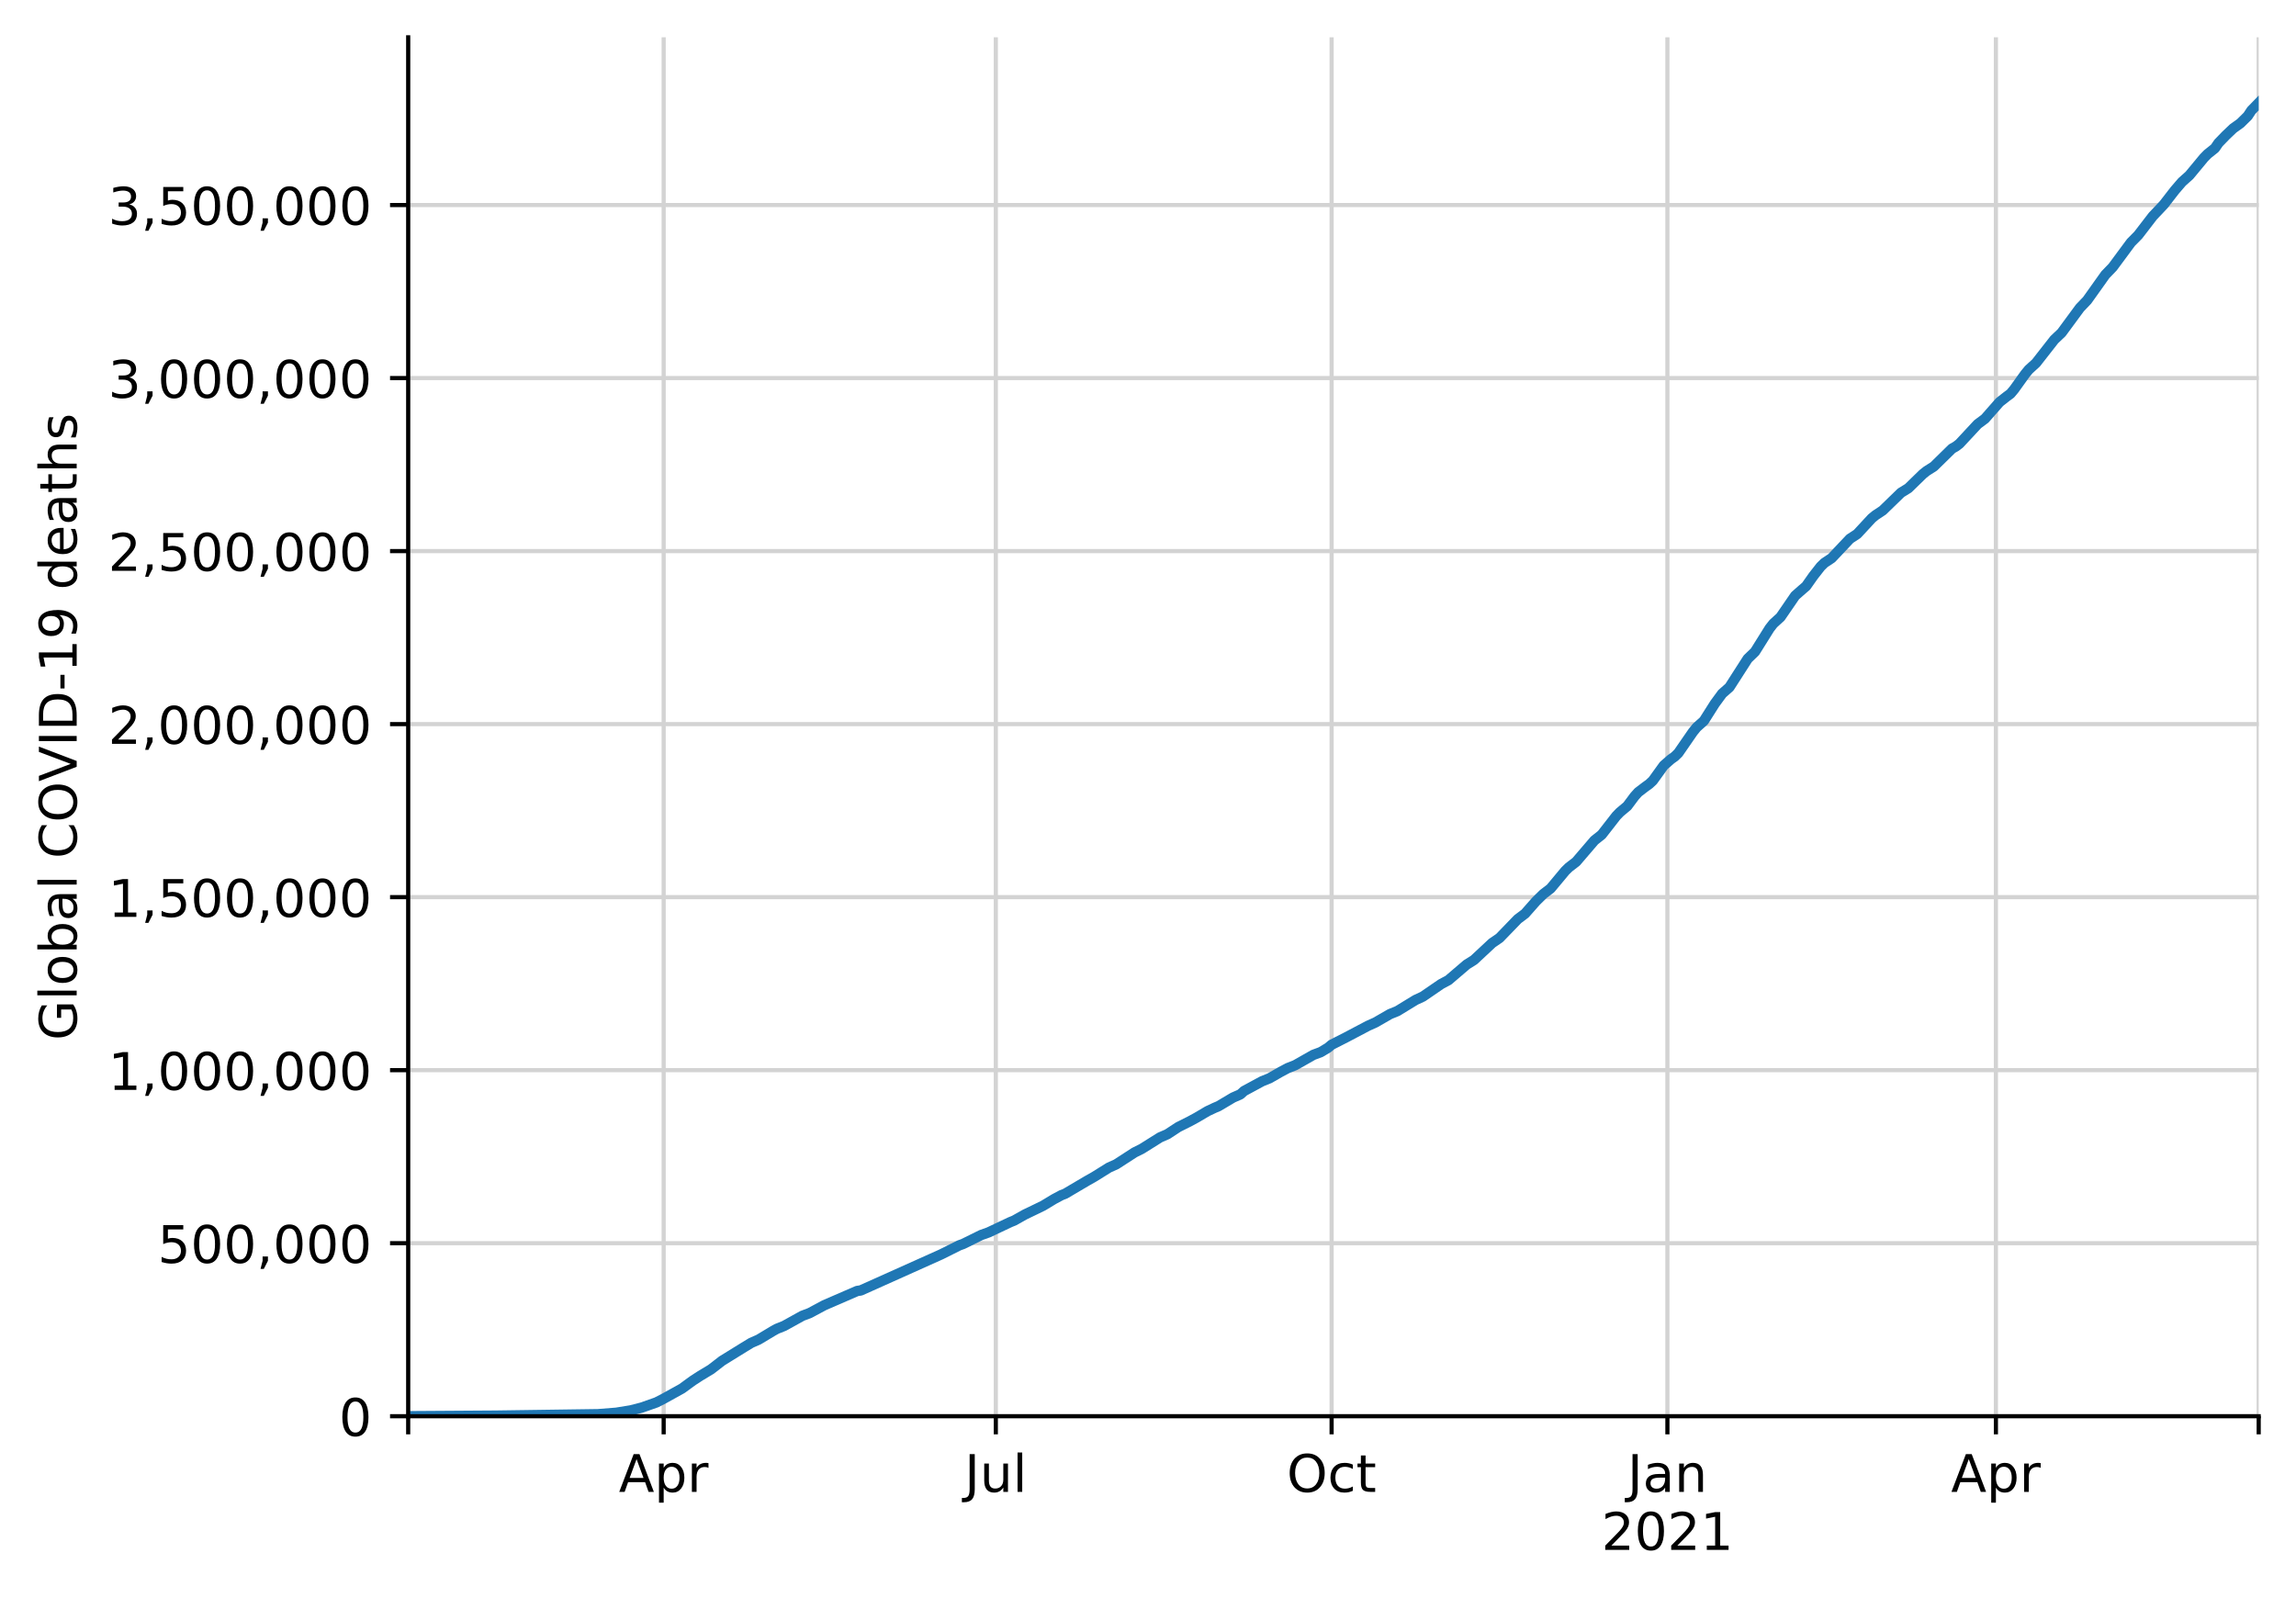
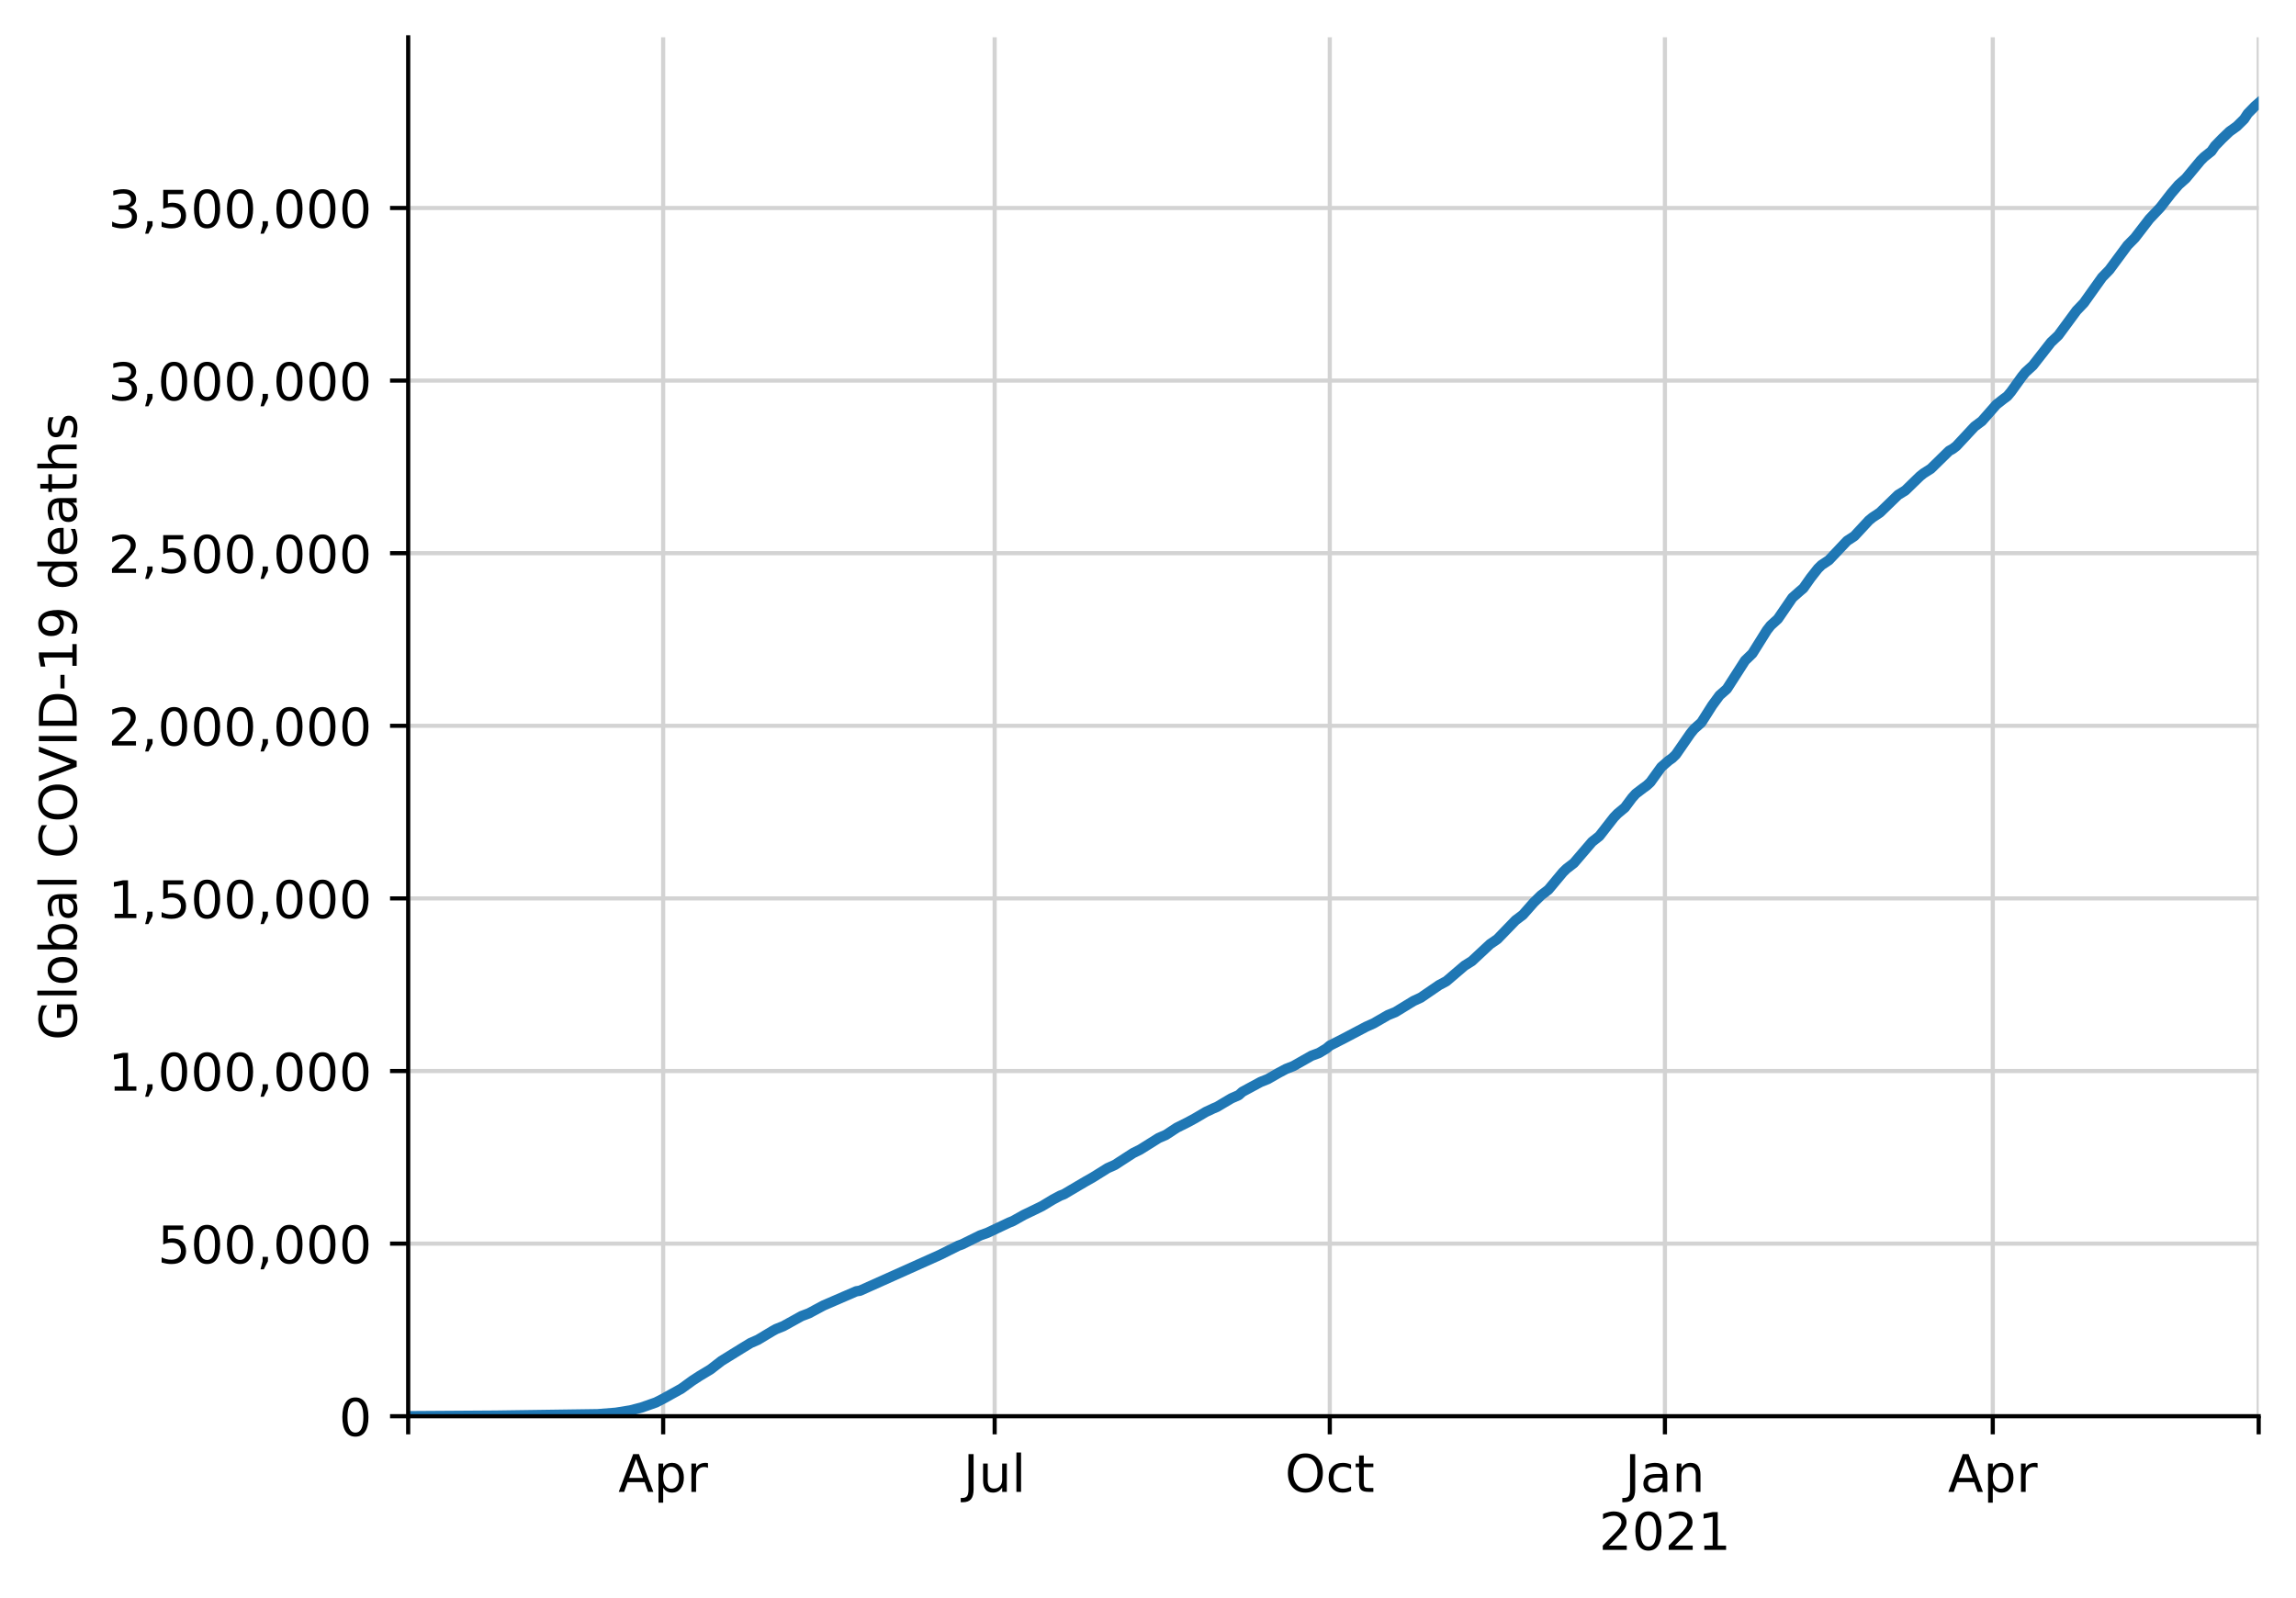
<svg xmlns="http://www.w3.org/2000/svg" xmlns:xlink="http://www.w3.org/1999/xlink" height="308.388pt" version="1.1" viewBox="0 0 443.092 308.388" width="443.092pt">
  <defs>
    <style type="text/css">
*{stroke-linecap:butt;stroke-linejoin:round;}
  </style>
  </defs>
  <g id="figure_1">
    <g id="patch_1">
      <path d="M 0 308.388  L 443.092 308.388  L 443.092 0  L 0 0  z " style="fill:#ffffff;" />
    </g>
    <g id="axes_1">
      <g id="patch_2">
        <path d="M 78.772 273.312  L 435.892 273.312  L 435.892 7.2  L 78.772 7.2  z " style="fill:#ffffff;" />
      </g>
      <g id="matplotlib.axis_1">
        <g id="xtick_1">
          <g id="line2d_1">
-             <path clip-path="url(#p4187e38af5)" d="M 78.772 273.312  L 78.772 7.2  " style="fill:none;stroke:#d3d3d3;stroke-linecap:square;stroke-width:0.8;" />
+             <path clip-path="url(#p43bbc727bf)" d="M 78.772 273.312  L 78.772 7.2  " style="fill:none;stroke:#d3d3d3;stroke-linecap:square;stroke-width:0.8;" />
          </g>
          <g id="line2d_2">
            <defs>
-               <path d="M 0 0  L 0 3.5  " id="ma52da2b55f" style="stroke:#000000;stroke-width:0.8;" />
-             </defs>
-             <g>
-               <use style="stroke:#000000;stroke-width:0.8;" x="78.772" xlink:href="#ma52da2b55f" y="273.312" />
+               <path d="M 0 0  L 0 3.5  " id="m1e02d509c9" style="stroke:#000000;stroke-width:0.8;" />
+             </defs>
+             <g>
+               <use style="stroke:#000000;stroke-width:0.8;" x="78.772" xlink:href="#m1e02d509c9" y="273.312" />
            </g>
          </g>
        </g>
        <g id="xtick_2">
          <g id="line2d_3">
-             <path clip-path="url(#p4187e38af5)" d="M 128.078 273.312  L 128.078 7.2  " style="fill:none;stroke:#d3d3d3;stroke-linecap:square;stroke-width:0.8;" />
+             <path clip-path="url(#p43bbc727bf)" d="M 127.981 273.312  L 127.981 7.2  " style="fill:none;stroke:#d3d3d3;stroke-linecap:square;stroke-width:0.8;" />
          </g>
          <g id="line2d_4">
            <g>
-               <use style="stroke:#000000;stroke-width:0.8;" x="128.078" xlink:href="#ma52da2b55f" y="273.312" />
+               <use style="stroke:#000000;stroke-width:0.8;" x="127.981" xlink:href="#m1e02d509c9" y="273.312" />
            </g>
          </g>
          <g id="text_1">
            <defs>
              <path d="M 34.188 63.188  L 20.797 26.906  L 47.609 26.906  z M 28.609 72.906  L 39.797 72.906  L 67.578 0  L 57.328 0  L 50.688 18.703  L 17.828 18.703  L 11.188 0  L 0.781 0  z " id="DejaVuSans-65" />
              <path d="M 18.109 8.203  L 18.109 -20.797  L 9.078 -20.797  L 9.078 54.688  L 18.109 54.688  L 18.109 46.391  Q 20.953 51.266 25.266 53.625  Q 29.594 56 35.594 56  Q 45.562 56 51.781 48.094  Q 58.016 40.188 58.016 27.297  Q 58.016 14.406 51.781 6.484  Q 45.562 -1.422 35.594 -1.422  Q 29.594 -1.422 25.266 0.953  Q 20.953 3.328 18.109 8.203  z M 48.688 27.297  Q 48.688 37.203 44.609 42.844  Q 40.531 48.484 33.406 48.484  Q 26.266 48.484 22.188 42.844  Q 18.109 37.203 18.109 27.297  Q 18.109 17.391 22.188 11.75  Q 26.266 6.109 33.406 6.109  Q 40.531 6.109 44.609 11.75  Q 48.688 17.391 48.688 27.297  z " id="DejaVuSans-112" />
              <path d="M 41.109 46.297  Q 39.594 47.172 37.812 47.578  Q 36.031 48 33.891 48  Q 26.266 48 22.188 43.047  Q 18.109 38.094 18.109 28.812  L 18.109 0  L 9.078 0  L 9.078 54.688  L 18.109 54.688  L 18.109 46.188  Q 20.953 51.172 25.484 53.578  Q 30.031 56 36.531 56  Q 37.453 56 38.578 55.875  Q 39.703 55.766 41.062 55.516  z " id="DejaVuSans-114" />
            </defs>
-             <g transform="translate(119.4284 287.9104)scale(0.1 -0.1)">
+             <g transform="translate(119.3313 287.9104)scale(0.1 -0.1)">
              <use xlink:href="#DejaVuSans-65" />
              <use x="68.408" xlink:href="#DejaVuSans-112" />
              <use x="131.885" xlink:href="#DejaVuSans-114" />
            </g>
          </g>
        </g>
        <g id="xtick_3">
          <g id="line2d_5">
-             <path clip-path="url(#p4187e38af5)" d="M 192.177 273.312  L 192.177 7.2  " style="fill:none;stroke:#d3d3d3;stroke-linecap:square;stroke-width:0.8;" />
+             <path clip-path="url(#p43bbc727bf)" d="M 191.954 273.312  L 191.954 7.2  " style="fill:none;stroke:#d3d3d3;stroke-linecap:square;stroke-width:0.8;" />
          </g>
          <g id="line2d_6">
            <g>
-               <use style="stroke:#000000;stroke-width:0.8;" x="192.177" xlink:href="#ma52da2b55f" y="273.312" />
+               <use style="stroke:#000000;stroke-width:0.8;" x="191.954" xlink:href="#m1e02d509c9" y="273.312" />
            </g>
          </g>
          <g id="text_2">
            <defs>
              <path d="M 9.812 72.906  L 19.672 72.906  L 19.672 5.078  Q 19.672 -8.109 14.672 -14.062  Q 9.672 -20.016 -1.422 -20.016  L -5.172 -20.016  L -5.172 -11.719  L -2.094 -11.719  Q 4.438 -11.719 7.125 -8.047  Q 9.812 -4.391 9.812 5.078  z " id="DejaVuSans-74" />
              <path d="M 8.5 21.578  L 8.5 54.688  L 17.484 54.688  L 17.484 21.922  Q 17.484 14.156 20.5 10.266  Q 23.531 6.391 29.594 6.391  Q 36.859 6.391 41.078 11.031  Q 45.312 15.672 45.312 23.688  L 45.312 54.688  L 54.297 54.688  L 54.297 0  L 45.312 0  L 45.312 8.406  Q 42.047 3.422 37.719 1  Q 33.406 -1.422 27.688 -1.422  Q 18.266 -1.422 13.375 4.438  Q 8.5 10.297 8.5 21.578  z M 31.109 56  z " id="DejaVuSans-117" />
              <path d="M 9.422 75.984  L 18.406 75.984  L 18.406 0  L 9.422 0  z " id="DejaVuSans-108" />
            </defs>
-             <g transform="translate(186.144 287.9104)scale(0.1 -0.1)">
+             <g transform="translate(185.9208 287.9104)scale(0.1 -0.1)">
              <use xlink:href="#DejaVuSans-74" />
              <use x="29.492" xlink:href="#DejaVuSans-117" />
              <use x="92.871" xlink:href="#DejaVuSans-108" />
            </g>
          </g>
        </g>
        <g id="xtick_4">
          <g id="line2d_7">
-             <path clip-path="url(#p4187e38af5)" d="M 256.98 273.312  L 256.98 7.2  " style="fill:none;stroke:#d3d3d3;stroke-linecap:square;stroke-width:0.8;" />
+             <path clip-path="url(#p43bbc727bf)" d="M 256.629 273.312  L 256.629 7.2  " style="fill:none;stroke:#d3d3d3;stroke-linecap:square;stroke-width:0.8;" />
          </g>
          <g id="line2d_8">
            <g>
-               <use style="stroke:#000000;stroke-width:0.8;" x="256.98" xlink:href="#ma52da2b55f" y="273.312" />
+               <use style="stroke:#000000;stroke-width:0.8;" x="256.629" xlink:href="#m1e02d509c9" y="273.312" />
            </g>
          </g>
          <g id="text_3">
            <defs>
              <path d="M 39.406 66.219  Q 28.656 66.219 22.328 58.203  Q 16.016 50.203 16.016 36.375  Q 16.016 22.609 22.328 14.594  Q 28.656 6.594 39.406 6.594  Q 50.141 6.594 56.422 14.594  Q 62.703 22.609 62.703 36.375  Q 62.703 50.203 56.422 58.203  Q 50.141 66.219 39.406 66.219  z M 39.406 74.219  Q 54.734 74.219 63.906 63.938  Q 73.094 53.656 73.094 36.375  Q 73.094 19.141 63.906 8.859  Q 54.734 -1.422 39.406 -1.422  Q 24.031 -1.422 14.812 8.828  Q 5.609 19.094 5.609 36.375  Q 5.609 53.656 14.812 63.938  Q 24.031 74.219 39.406 74.219  z " id="DejaVuSans-79" />
              <path d="M 48.781 52.594  L 48.781 44.188  Q 44.969 46.297 41.141 47.344  Q 37.312 48.391 33.406 48.391  Q 24.656 48.391 19.812 42.844  Q 14.984 37.312 14.984 27.297  Q 14.984 17.281 19.812 11.734  Q 24.656 6.203 33.406 6.203  Q 37.312 6.203 41.141 7.25  Q 44.969 8.297 48.781 10.406  L 48.781 2.094  Q 45.016 0.344 40.984 -0.531  Q 36.969 -1.422 32.422 -1.422  Q 20.062 -1.422 12.781 6.344  Q 5.516 14.109 5.516 27.297  Q 5.516 40.672 12.859 48.328  Q 20.219 56 33.016 56  Q 37.156 56 41.109 55.141  Q 45.062 54.297 48.781 52.594  z " id="DejaVuSans-99" />
              <path d="M 18.312 70.219  L 18.312 54.688  L 36.812 54.688  L 36.812 47.703  L 18.312 47.703  L 18.312 18.016  Q 18.312 11.328 20.141 9.422  Q 21.969 7.516 27.594 7.516  L 36.812 7.516  L 36.812 0  L 27.594 0  Q 17.188 0 13.234 3.875  Q 9.281 7.766 9.281 18.016  L 9.281 47.703  L 2.688 47.703  L 2.688 54.688  L 9.281 54.688  L 9.281 70.219  z " id="DejaVuSans-116" />
            </defs>
-             <g transform="translate(248.3344 287.9104)scale(0.1 -0.1)">
+             <g transform="translate(247.9836 287.9104)scale(0.1 -0.1)">
              <use xlink:href="#DejaVuSans-79" />
              <use x="78.711" xlink:href="#DejaVuSans-99" />
              <use x="133.691" xlink:href="#DejaVuSans-116" />
            </g>
          </g>
        </g>
        <g id="xtick_5">
          <g id="line2d_9">
-             <path clip-path="url(#p4187e38af5)" d="M 321.783 273.312  L 321.783 7.2  " style="fill:none;stroke:#d3d3d3;stroke-linecap:square;stroke-width:0.8;" />
+             <path clip-path="url(#p43bbc727bf)" d="M 321.304 273.312  L 321.304 7.2  " style="fill:none;stroke:#d3d3d3;stroke-linecap:square;stroke-width:0.8;" />
          </g>
          <g id="line2d_10">
            <g>
-               <use style="stroke:#000000;stroke-width:0.8;" x="321.783" xlink:href="#ma52da2b55f" y="273.312" />
+               <use style="stroke:#000000;stroke-width:0.8;" x="321.304" xlink:href="#m1e02d509c9" y="273.312" />
            </g>
          </g>
          <g id="text_4">
            <defs>
              <path d="M 34.281 27.484  Q 23.391 27.484 19.188 25  Q 14.984 22.516 14.984 16.5  Q 14.984 11.719 18.141 8.906  Q 21.297 6.109 26.703 6.109  Q 34.188 6.109 38.703 11.406  Q 43.219 16.703 43.219 25.484  L 43.219 27.484  z M 52.203 31.203  L 52.203 0  L 43.219 0  L 43.219 8.297  Q 40.141 3.328 35.547 0.953  Q 30.953 -1.422 24.312 -1.422  Q 15.922 -1.422 10.953 3.297  Q 6 8.016 6 15.922  Q 6 25.141 12.172 29.828  Q 18.359 34.516 30.609 34.516  L 43.219 34.516  L 43.219 35.406  Q 43.219 41.609 39.141 45  Q 35.062 48.391 27.688 48.391  Q 23 48.391 18.547 47.266  Q 14.109 46.141 10.016 43.891  L 10.016 52.203  Q 14.938 54.109 19.578 55.047  Q 24.219 56 28.609 56  Q 40.484 56 46.344 49.844  Q 52.203 43.703 52.203 31.203  z " id="DejaVuSans-97" />
              <path d="M 54.891 33.016  L 54.891 0  L 45.906 0  L 45.906 32.719  Q 45.906 40.484 42.875 44.328  Q 39.844 48.188 33.797 48.188  Q 26.516 48.188 22.312 43.547  Q 18.109 38.922 18.109 30.906  L 18.109 0  L 9.078 0  L 9.078 54.688  L 18.109 54.688  L 18.109 46.188  Q 21.344 51.125 25.703 53.562  Q 30.078 56 35.797 56  Q 45.219 56 50.047 50.172  Q 54.891 44.344 54.891 33.016  z " id="DejaVuSans-110" />
            </defs>
-             <g transform="translate(314.0747 287.9104)scale(0.1 -0.1)">
+             <g transform="translate(313.5963 287.9104)scale(0.1 -0.1)">
              <use xlink:href="#DejaVuSans-74" />
              <use x="29.492" xlink:href="#DejaVuSans-97" />
              <use x="90.771" xlink:href="#DejaVuSans-110" />
            </g>
            <defs>
              <path d="M 19.188 8.297  L 53.609 8.297  L 53.609 0  L 7.328 0  L 7.328 8.297  Q 12.938 14.109 22.625 23.891  Q 32.328 33.688 34.812 36.531  Q 39.547 41.844 41.422 45.531  Q 43.312 49.219 43.312 52.781  Q 43.312 58.594 39.234 62.25  Q 35.156 65.922 28.609 65.922  Q 23.969 65.922 18.812 64.312  Q 13.672 62.703 7.812 59.422  L 7.812 69.391  Q 13.766 71.781 18.938 73  Q 24.125 74.219 28.422 74.219  Q 39.75 74.219 46.484 68.547  Q 53.219 62.891 53.219 53.422  Q 53.219 48.922 51.531 44.891  Q 49.859 40.875 45.406 35.406  Q 44.188 33.984 37.641 27.219  Q 31.109 20.453 19.188 8.297  z " id="DejaVuSans-50" />
              <path d="M 31.781 66.406  Q 24.172 66.406 20.328 58.906  Q 16.5 51.422 16.5 36.375  Q 16.5 21.391 20.328 13.891  Q 24.172 6.391 31.781 6.391  Q 39.453 6.391 43.281 13.891  Q 47.125 21.391 47.125 36.375  Q 47.125 51.422 43.281 58.906  Q 39.453 66.406 31.781 66.406  z M 31.781 74.219  Q 44.047 74.219 50.516 64.516  Q 56.984 54.828 56.984 36.375  Q 56.984 17.969 50.516 8.266  Q 44.047 -1.422 31.781 -1.422  Q 19.531 -1.422 13.062 8.266  Q 6.594 17.969 6.594 36.375  Q 6.594 54.828 13.062 64.516  Q 19.531 74.219 31.781 74.219  z " id="DejaVuSans-48" />
              <path d="M 12.406 8.297  L 28.516 8.297  L 28.516 63.922  L 10.984 60.406  L 10.984 69.391  L 28.422 72.906  L 38.281 72.906  L 38.281 8.297  L 54.391 8.297  L 54.391 0  L 12.406 0  z " id="DejaVuSans-49" />
            </defs>
-             <g transform="translate(309.0575 299.1082)scale(0.1 -0.1)">
+             <g transform="translate(308.5792 299.1082)scale(0.1 -0.1)">
              <use xlink:href="#DejaVuSans-50" />
              <use x="63.623" xlink:href="#DejaVuSans-48" />
              <use x="127.246" xlink:href="#DejaVuSans-50" />
              <use x="190.869" xlink:href="#DejaVuSans-49" />
            </g>
          </g>
        </g>
        <g id="xtick_6">
          <g id="line2d_11">
-             <path clip-path="url(#p4187e38af5)" d="M 385.177 273.312  L 385.177 7.2  " style="fill:none;stroke:#d3d3d3;stroke-linecap:square;stroke-width:0.8;" />
+             <path clip-path="url(#p43bbc727bf)" d="M 384.573 273.312  L 384.573 7.2  " style="fill:none;stroke:#d3d3d3;stroke-linecap:square;stroke-width:0.8;" />
          </g>
          <g id="line2d_12">
            <g>
-               <use style="stroke:#000000;stroke-width:0.8;" x="385.177" xlink:href="#ma52da2b55f" y="273.312" />
+               <use style="stroke:#000000;stroke-width:0.8;" x="384.573" xlink:href="#m1e02d509c9" y="273.312" />
            </g>
          </g>
          <g id="text_5">
-             <g transform="translate(376.5266 287.9104)scale(0.1 -0.1)">
+             <g transform="translate(375.9235 287.9104)scale(0.1 -0.1)">
              <use xlink:href="#DejaVuSans-65" />
              <use x="68.408" xlink:href="#DejaVuSans-112" />
              <use x="131.885" xlink:href="#DejaVuSans-114" />
            </g>
          </g>
        </g>
        <g id="xtick_7">
          <g id="line2d_13">
-             <path clip-path="url(#p4187e38af5)" d="M 435.892 273.312  L 435.892 7.2  " style="fill:none;stroke:#d3d3d3;stroke-linecap:square;stroke-width:0.8;" />
+             <path clip-path="url(#p43bbc727bf)" d="M 435.892 273.312  L 435.892 7.2  " style="fill:none;stroke:#d3d3d3;stroke-linecap:square;stroke-width:0.8;" />
          </g>
          <g id="line2d_14">
            <g>
-               <use style="stroke:#000000;stroke-width:0.8;" x="435.892" xlink:href="#ma52da2b55f" y="273.312" />
+               <use style="stroke:#000000;stroke-width:0.8;" x="435.892" xlink:href="#m1e02d509c9" y="273.312" />
            </g>
          </g>
        </g>
      </g>
      <g id="matplotlib.axis_2">
        <g id="ytick_1">
          <g id="line2d_15">
-             <path clip-path="url(#p4187e38af5)" d="M 78.772 273.312  L 435.892 273.312  " style="fill:none;stroke:#d3d3d3;stroke-linecap:square;stroke-width:0.8;" />
+             <path clip-path="url(#p43bbc727bf)" d="M 78.772 273.312  L 435.892 273.312  " style="fill:none;stroke:#d3d3d3;stroke-linecap:square;stroke-width:0.8;" />
          </g>
          <g id="line2d_16">
            <defs>
-               <path d="M 0 0  L -3.5 0  " id="m5e46ea45a5" style="stroke:#000000;stroke-width:0.8;" />
-             </defs>
-             <g>
-               <use style="stroke:#000000;stroke-width:0.8;" x="78.772" xlink:href="#m5e46ea45a5" y="273.312" />
+               <path d="M 0 0  L -3.5 0  " id="mbec6ce816e" style="stroke:#000000;stroke-width:0.8;" />
+             </defs>
+             <g>
+               <use style="stroke:#000000;stroke-width:0.8;" x="78.772" xlink:href="#mbec6ce816e" y="273.312" />
            </g>
          </g>
          <g id="text_6">
            <g transform="translate(65.40937 277.1112)scale(0.1 -0.1)">
              <use xlink:href="#DejaVuSans-48" />
            </g>
          </g>
        </g>
        <g id="ytick_2">
          <g id="line2d_17">
-             <path clip-path="url(#p4187e38af5)" d="M 78.772 239.921  L 435.892 239.921  " style="fill:none;stroke:#d3d3d3;stroke-linecap:square;stroke-width:0.8;" />
+             <path clip-path="url(#p43bbc727bf)" d="M 78.772 240.001  L 435.892 240.001  " style="fill:none;stroke:#d3d3d3;stroke-linecap:square;stroke-width:0.8;" />
          </g>
          <g id="line2d_18">
            <g>
-               <use style="stroke:#000000;stroke-width:0.8;" x="78.772" xlink:href="#m5e46ea45a5" y="239.921" />
+               <use style="stroke:#000000;stroke-width:0.8;" x="78.772" xlink:href="#mbec6ce816e" y="240.001" />
            </g>
          </g>
          <g id="text_7">
            <defs>
              <path d="M 10.797 72.906  L 49.516 72.906  L 49.516 64.594  L 19.828 64.594  L 19.828 46.734  Q 21.969 47.469 24.109 47.828  Q 26.266 48.188 28.422 48.188  Q 40.625 48.188 47.75 41.5  Q 54.891 34.812 54.891 23.391  Q 54.891 11.625 47.562 5.094  Q 40.234 -1.422 26.906 -1.422  Q 22.312 -1.422 17.547 -0.641  Q 12.797 0.141 7.719 1.703  L 7.719 11.625  Q 12.109 9.234 16.797 8.062  Q 21.484 6.891 26.703 6.891  Q 35.156 6.891 40.078 11.328  Q 45.016 15.766 45.016 23.391  Q 45.016 31 40.078 35.438  Q 35.156 39.891 26.703 39.891  Q 22.75 39.891 18.812 39.016  Q 14.891 38.141 10.797 36.281  z " id="DejaVuSans-53" />
              <path d="M 11.719 12.406  L 22.016 12.406  L 22.016 4  L 14.016 -11.625  L 7.719 -11.625  L 11.719 4  z " id="DejaVuSans-44" />
            </defs>
-             <g transform="translate(30.41875 243.7202)scale(0.1 -0.1)">
+             <g transform="translate(30.41875 243.8004)scale(0.1 -0.1)">
              <use xlink:href="#DejaVuSans-53" />
              <use x="63.623" xlink:href="#DejaVuSans-48" />
              <use x="127.246" xlink:href="#DejaVuSans-48" />
              <use x="190.869" xlink:href="#DejaVuSans-44" />
              <use x="222.656" xlink:href="#DejaVuSans-48" />
              <use x="286.279" xlink:href="#DejaVuSans-48" />
              <use x="349.902" xlink:href="#DejaVuSans-48" />
            </g>
          </g>
        </g>
        <g id="ytick_3">
          <g id="line2d_19">
-             <path clip-path="url(#p4187e38af5)" d="M 78.772 206.53  L 435.892 206.53  " style="fill:none;stroke:#d3d3d3;stroke-linecap:square;stroke-width:0.8;" />
+             <path clip-path="url(#p43bbc727bf)" d="M 78.772 206.69  L 435.892 206.69  " style="fill:none;stroke:#d3d3d3;stroke-linecap:square;stroke-width:0.8;" />
          </g>
          <g id="line2d_20">
            <g>
-               <use style="stroke:#000000;stroke-width:0.8;" x="78.772" xlink:href="#m5e46ea45a5" y="206.53" />
+               <use style="stroke:#000000;stroke-width:0.8;" x="78.772" xlink:href="#mbec6ce816e" y="206.69" />
            </g>
          </g>
          <g id="text_8">
-             <g transform="translate(20.87813 210.3292)scale(0.1 -0.1)">
+             <g transform="translate(20.87813 210.4896)scale(0.1 -0.1)">
              <use xlink:href="#DejaVuSans-49" />
              <use x="63.623" xlink:href="#DejaVuSans-44" />
              <use x="95.41" xlink:href="#DejaVuSans-48" />
              <use x="159.033" xlink:href="#DejaVuSans-48" />
              <use x="222.656" xlink:href="#DejaVuSans-48" />
              <use x="286.279" xlink:href="#DejaVuSans-44" />
              <use x="318.066" xlink:href="#DejaVuSans-48" />
              <use x="381.689" xlink:href="#DejaVuSans-48" />
              <use x="445.312" xlink:href="#DejaVuSans-48" />
            </g>
          </g>
        </g>
        <g id="ytick_4">
          <g id="line2d_21">
-             <path clip-path="url(#p4187e38af5)" d="M 78.772 173.139  L 435.892 173.139  " style="fill:none;stroke:#d3d3d3;stroke-linecap:square;stroke-width:0.8;" />
+             <path clip-path="url(#p43bbc727bf)" d="M 78.772 173.38  L 435.892 173.38  " style="fill:none;stroke:#d3d3d3;stroke-linecap:square;stroke-width:0.8;" />
          </g>
          <g id="line2d_22">
            <g>
-               <use style="stroke:#000000;stroke-width:0.8;" x="78.772" xlink:href="#m5e46ea45a5" y="173.139" />
+               <use style="stroke:#000000;stroke-width:0.8;" x="78.772" xlink:href="#mbec6ce816e" y="173.38" />
            </g>
          </g>
          <g id="text_9">
-             <g transform="translate(20.87813 176.9382)scale(0.1 -0.1)">
+             <g transform="translate(20.87813 177.1788)scale(0.1 -0.1)">
              <use xlink:href="#DejaVuSans-49" />
              <use x="63.623" xlink:href="#DejaVuSans-44" />
              <use x="95.41" xlink:href="#DejaVuSans-53" />
              <use x="159.033" xlink:href="#DejaVuSans-48" />
              <use x="222.656" xlink:href="#DejaVuSans-48" />
              <use x="286.279" xlink:href="#DejaVuSans-44" />
              <use x="318.066" xlink:href="#DejaVuSans-48" />
              <use x="381.689" xlink:href="#DejaVuSans-48" />
              <use x="445.312" xlink:href="#DejaVuSans-48" />
            </g>
          </g>
        </g>
        <g id="ytick_5">
          <g id="line2d_23">
-             <path clip-path="url(#p4187e38af5)" d="M 78.772 139.748  L 435.892 139.748  " style="fill:none;stroke:#d3d3d3;stroke-linecap:square;stroke-width:0.8;" />
+             <path clip-path="url(#p43bbc727bf)" d="M 78.772 140.069  L 435.892 140.069  " style="fill:none;stroke:#d3d3d3;stroke-linecap:square;stroke-width:0.8;" />
          </g>
          <g id="line2d_24">
            <g>
-               <use style="stroke:#000000;stroke-width:0.8;" x="78.772" xlink:href="#m5e46ea45a5" y="139.748" />
+               <use style="stroke:#000000;stroke-width:0.8;" x="78.772" xlink:href="#mbec6ce816e" y="140.069" />
            </g>
          </g>
          <g id="text_10">
-             <g transform="translate(20.87813 143.5472)scale(0.1 -0.1)">
+             <g transform="translate(20.87813 143.868)scale(0.1 -0.1)">
              <use xlink:href="#DejaVuSans-50" />
              <use x="63.623" xlink:href="#DejaVuSans-44" />
              <use x="95.41" xlink:href="#DejaVuSans-48" />
              <use x="159.033" xlink:href="#DejaVuSans-48" />
              <use x="222.656" xlink:href="#DejaVuSans-48" />
              <use x="286.279" xlink:href="#DejaVuSans-44" />
              <use x="318.066" xlink:href="#DejaVuSans-48" />
              <use x="381.689" xlink:href="#DejaVuSans-48" />
              <use x="445.312" xlink:href="#DejaVuSans-48" />
            </g>
          </g>
        </g>
        <g id="ytick_6">
          <g id="line2d_25">
-             <path clip-path="url(#p4187e38af5)" d="M 78.772 106.357  L 435.892 106.357  " style="fill:none;stroke:#d3d3d3;stroke-linecap:square;stroke-width:0.8;" />
+             <path clip-path="url(#p43bbc727bf)" d="M 78.772 106.758  L 435.892 106.758  " style="fill:none;stroke:#d3d3d3;stroke-linecap:square;stroke-width:0.8;" />
          </g>
          <g id="line2d_26">
            <g>
-               <use style="stroke:#000000;stroke-width:0.8;" x="78.772" xlink:href="#m5e46ea45a5" y="106.357" />
+               <use style="stroke:#000000;stroke-width:0.8;" x="78.772" xlink:href="#mbec6ce816e" y="106.758" />
            </g>
          </g>
          <g id="text_11">
-             <g transform="translate(20.87813 110.1562)scale(0.1 -0.1)">
+             <g transform="translate(20.87813 110.5572)scale(0.1 -0.1)">
              <use xlink:href="#DejaVuSans-50" />
              <use x="63.623" xlink:href="#DejaVuSans-44" />
              <use x="95.41" xlink:href="#DejaVuSans-53" />
              <use x="159.033" xlink:href="#DejaVuSans-48" />
              <use x="222.656" xlink:href="#DejaVuSans-48" />
              <use x="286.279" xlink:href="#DejaVuSans-44" />
              <use x="318.066" xlink:href="#DejaVuSans-48" />
              <use x="381.689" xlink:href="#DejaVuSans-48" />
              <use x="445.312" xlink:href="#DejaVuSans-48" />
            </g>
          </g>
        </g>
        <g id="ytick_7">
          <g id="line2d_27">
-             <path clip-path="url(#p4187e38af5)" d="M 78.772 72.966  L 435.892 72.966  " style="fill:none;stroke:#d3d3d3;stroke-linecap:square;stroke-width:0.8;" />
+             <path clip-path="url(#p43bbc727bf)" d="M 78.772 73.447  L 435.892 73.447  " style="fill:none;stroke:#d3d3d3;stroke-linecap:square;stroke-width:0.8;" />
          </g>
          <g id="line2d_28">
            <g>
-               <use style="stroke:#000000;stroke-width:0.8;" x="78.772" xlink:href="#m5e46ea45a5" y="72.966" />
+               <use style="stroke:#000000;stroke-width:0.8;" x="78.772" xlink:href="#mbec6ce816e" y="73.447" />
            </g>
          </g>
          <g id="text_12">
            <defs>
              <path d="M 40.578 39.312  Q 47.656 37.797 51.625 33  Q 55.609 28.219 55.609 21.188  Q 55.609 10.406 48.188 4.484  Q 40.766 -1.422 27.094 -1.422  Q 22.516 -1.422 17.656 -0.516  Q 12.797 0.391 7.625 2.203  L 7.625 11.719  Q 11.719 9.328 16.594 8.109  Q 21.484 6.891 26.812 6.891  Q 36.078 6.891 40.938 10.547  Q 45.797 14.203 45.797 21.188  Q 45.797 27.641 41.281 31.266  Q 36.766 34.906 28.719 34.906  L 20.219 34.906  L 20.219 43.016  L 29.109 43.016  Q 36.375 43.016 40.234 45.922  Q 44.094 48.828 44.094 54.297  Q 44.094 59.906 40.109 62.906  Q 36.141 65.922 28.719 65.922  Q 24.656 65.922 20.016 65.031  Q 15.375 64.156 9.812 62.312  L 9.812 71.094  Q 15.438 72.656 20.344 73.438  Q 25.25 74.219 29.594 74.219  Q 40.828 74.219 47.359 69.109  Q 53.906 64.016 53.906 55.328  Q 53.906 49.266 50.438 45.094  Q 46.969 40.922 40.578 39.312  z " id="DejaVuSans-51" />
            </defs>
-             <g transform="translate(20.87813 76.7652)scale(0.1 -0.1)">
+             <g transform="translate(20.87813 77.2464)scale(0.1 -0.1)">
              <use xlink:href="#DejaVuSans-51" />
              <use x="63.623" xlink:href="#DejaVuSans-44" />
              <use x="95.41" xlink:href="#DejaVuSans-48" />
              <use x="159.033" xlink:href="#DejaVuSans-48" />
              <use x="222.656" xlink:href="#DejaVuSans-48" />
              <use x="286.279" xlink:href="#DejaVuSans-44" />
              <use x="318.066" xlink:href="#DejaVuSans-48" />
              <use x="381.689" xlink:href="#DejaVuSans-48" />
              <use x="445.312" xlink:href="#DejaVuSans-48" />
            </g>
          </g>
        </g>
        <g id="ytick_8">
          <g id="line2d_29">
-             <path clip-path="url(#p4187e38af5)" d="M 78.772 39.575  L 435.892 39.575  " style="fill:none;stroke:#d3d3d3;stroke-linecap:square;stroke-width:0.8;" />
+             <path clip-path="url(#p43bbc727bf)" d="M 78.772 40.136  L 435.892 40.136  " style="fill:none;stroke:#d3d3d3;stroke-linecap:square;stroke-width:0.8;" />
          </g>
          <g id="line2d_30">
            <g>
-               <use style="stroke:#000000;stroke-width:0.8;" x="78.772" xlink:href="#m5e46ea45a5" y="39.575" />
+               <use style="stroke:#000000;stroke-width:0.8;" x="78.772" xlink:href="#mbec6ce816e" y="40.136" />
            </g>
          </g>
          <g id="text_13">
-             <g transform="translate(20.87813 43.37419)scale(0.1 -0.1)">
+             <g transform="translate(20.87813 43.93559)scale(0.1 -0.1)">
              <use xlink:href="#DejaVuSans-51" />
              <use x="63.623" xlink:href="#DejaVuSans-44" />
              <use x="95.41" xlink:href="#DejaVuSans-53" />
              <use x="159.033" xlink:href="#DejaVuSans-48" />
              <use x="222.656" xlink:href="#DejaVuSans-48" />
              <use x="286.279" xlink:href="#DejaVuSans-44" />
              <use x="318.066" xlink:href="#DejaVuSans-48" />
              <use x="381.689" xlink:href="#DejaVuSans-48" />
              <use x="445.312" xlink:href="#DejaVuSans-48" />
            </g>
          </g>
        </g>
        <g id="text_14">
          <defs>
            <path d="M 59.516 10.406  L 59.516 29.984  L 43.406 29.984  L 43.406 38.094  L 69.281 38.094  L 69.281 6.781  Q 63.578 2.734 56.688 0.656  Q 49.812 -1.422 42 -1.422  Q 24.906 -1.422 15.25 8.562  Q 5.609 18.562 5.609 36.375  Q 5.609 54.25 15.25 64.234  Q 24.906 74.219 42 74.219  Q 49.125 74.219 55.547 72.453  Q 61.969 70.703 67.391 67.281  L 67.391 56.781  Q 61.922 61.422 55.766 63.766  Q 49.609 66.109 42.828 66.109  Q 29.438 66.109 22.719 58.641  Q 16.016 51.172 16.016 36.375  Q 16.016 21.625 22.719 14.156  Q 29.438 6.688 42.828 6.688  Q 48.047 6.688 52.141 7.594  Q 56.25 8.5 59.516 10.406  z " id="DejaVuSans-71" />
            <path d="M 30.609 48.391  Q 23.391 48.391 19.188 42.75  Q 14.984 37.109 14.984 27.297  Q 14.984 17.484 19.156 11.844  Q 23.344 6.203 30.609 6.203  Q 37.797 6.203 41.984 11.859  Q 46.188 17.531 46.188 27.297  Q 46.188 37.016 41.984 42.703  Q 37.797 48.391 30.609 48.391  z M 30.609 56  Q 42.328 56 49.016 48.375  Q 55.719 40.766 55.719 27.297  Q 55.719 13.875 49.016 6.219  Q 42.328 -1.422 30.609 -1.422  Q 18.844 -1.422 12.172 6.219  Q 5.516 13.875 5.516 27.297  Q 5.516 40.766 12.172 48.375  Q 18.844 56 30.609 56  z " id="DejaVuSans-111" />
            <path d="M 48.688 27.297  Q 48.688 37.203 44.609 42.844  Q 40.531 48.484 33.406 48.484  Q 26.266 48.484 22.188 42.844  Q 18.109 37.203 18.109 27.297  Q 18.109 17.391 22.188 11.75  Q 26.266 6.109 33.406 6.109  Q 40.531 6.109 44.609 11.75  Q 48.688 17.391 48.688 27.297  z M 18.109 46.391  Q 20.953 51.266 25.266 53.625  Q 29.594 56 35.594 56  Q 45.562 56 51.781 48.094  Q 58.016 40.188 58.016 27.297  Q 58.016 14.406 51.781 6.484  Q 45.562 -1.422 35.594 -1.422  Q 29.594 -1.422 25.266 0.953  Q 20.953 3.328 18.109 8.203  L 18.109 0  L 9.078 0  L 9.078 75.984  L 18.109 75.984  z " id="DejaVuSans-98" />
            <path id="DejaVuSans-32" />
            <path d="M 64.406 67.281  L 64.406 56.891  Q 59.422 61.531 53.781 63.812  Q 48.141 66.109 41.797 66.109  Q 29.297 66.109 22.656 58.469  Q 16.016 50.828 16.016 36.375  Q 16.016 21.969 22.656 14.328  Q 29.297 6.688 41.797 6.688  Q 48.141 6.688 53.781 8.984  Q 59.422 11.281 64.406 15.922  L 64.406 5.609  Q 59.234 2.094 53.438 0.328  Q 47.656 -1.422 41.219 -1.422  Q 24.656 -1.422 15.125 8.703  Q 5.609 18.844 5.609 36.375  Q 5.609 53.953 15.125 64.078  Q 24.656 74.219 41.219 74.219  Q 47.75 74.219 53.531 72.484  Q 59.328 70.75 64.406 67.281  z " id="DejaVuSans-67" />
            <path d="M 28.609 0  L 0.781 72.906  L 11.078 72.906  L 34.188 11.531  L 57.328 72.906  L 67.578 72.906  L 39.797 0  z " id="DejaVuSans-86" />
            <path d="M 9.812 72.906  L 19.672 72.906  L 19.672 0  L 9.812 0  z " id="DejaVuSans-73" />
            <path d="M 19.672 64.797  L 19.672 8.109  L 31.594 8.109  Q 46.688 8.109 53.688 14.938  Q 60.688 21.781 60.688 36.531  Q 60.688 51.172 53.688 57.984  Q 46.688 64.797 31.594 64.797  z M 9.812 72.906  L 30.078 72.906  Q 51.266 72.906 61.172 64.094  Q 71.094 55.281 71.094 36.531  Q 71.094 17.672 61.125 8.828  Q 51.172 0 30.078 0  L 9.812 0  z " id="DejaVuSans-68" />
            <path d="M 4.891 31.391  L 31.203 31.391  L 31.203 23.391  L 4.891 23.391  z " id="DejaVuSans-45" />
            <path d="M 10.984 1.516  L 10.984 10.5  Q 14.703 8.734 18.5 7.812  Q 22.312 6.891 25.984 6.891  Q 35.75 6.891 40.891 13.453  Q 46.047 20.016 46.781 33.406  Q 43.953 29.203 39.594 26.953  Q 35.25 24.703 29.984 24.703  Q 19.047 24.703 12.672 31.312  Q 6.297 37.938 6.297 49.422  Q 6.297 60.641 12.938 67.422  Q 19.578 74.219 30.609 74.219  Q 43.266 74.219 49.922 64.516  Q 56.594 54.828 56.594 36.375  Q 56.594 19.141 48.406 8.859  Q 40.234 -1.422 26.422 -1.422  Q 22.703 -1.422 18.891 -0.688  Q 15.094 0.047 10.984 1.516  z M 30.609 32.422  Q 37.25 32.422 41.125 36.953  Q 45.016 41.5 45.016 49.422  Q 45.016 57.281 41.125 61.844  Q 37.25 66.406 30.609 66.406  Q 23.969 66.406 20.094 61.844  Q 16.219 57.281 16.219 49.422  Q 16.219 41.5 20.094 36.953  Q 23.969 32.422 30.609 32.422  z " id="DejaVuSans-57" />
            <path d="M 45.406 46.391  L 45.406 75.984  L 54.391 75.984  L 54.391 0  L 45.406 0  L 45.406 8.203  Q 42.578 3.328 38.25 0.953  Q 33.938 -1.422 27.875 -1.422  Q 17.969 -1.422 11.734 6.484  Q 5.516 14.406 5.516 27.297  Q 5.516 40.188 11.734 48.094  Q 17.969 56 27.875 56  Q 33.938 56 38.25 53.625  Q 42.578 51.266 45.406 46.391  z M 14.797 27.297  Q 14.797 17.391 18.875 11.75  Q 22.953 6.109 30.078 6.109  Q 37.203 6.109 41.297 11.75  Q 45.406 17.391 45.406 27.297  Q 45.406 37.203 41.297 42.844  Q 37.203 48.484 30.078 48.484  Q 22.953 48.484 18.875 42.844  Q 14.797 37.203 14.797 27.297  z " id="DejaVuSans-100" />
            <path d="M 56.203 29.594  L 56.203 25.203  L 14.891 25.203  Q 15.484 15.922 20.484 11.062  Q 25.484 6.203 34.422 6.203  Q 39.594 6.203 44.453 7.469  Q 49.312 8.734 54.109 11.281  L 54.109 2.781  Q 49.266 0.734 44.188 -0.344  Q 39.109 -1.422 33.891 -1.422  Q 20.797 -1.422 13.156 6.188  Q 5.516 13.812 5.516 26.812  Q 5.516 40.234 12.766 48.109  Q 20.016 56 32.328 56  Q 43.359 56 49.781 48.891  Q 56.203 41.797 56.203 29.594  z M 47.219 32.234  Q 47.125 39.594 43.094 43.984  Q 39.062 48.391 32.422 48.391  Q 24.906 48.391 20.391 44.141  Q 15.875 39.891 15.188 32.172  z " id="DejaVuSans-101" />
            <path d="M 54.891 33.016  L 54.891 0  L 45.906 0  L 45.906 32.719  Q 45.906 40.484 42.875 44.328  Q 39.844 48.188 33.797 48.188  Q 26.516 48.188 22.312 43.547  Q 18.109 38.922 18.109 30.906  L 18.109 0  L 9.078 0  L 9.078 75.984  L 18.109 75.984  L 18.109 46.188  Q 21.344 51.125 25.703 53.562  Q 30.078 56 35.797 56  Q 45.219 56 50.047 50.172  Q 54.891 44.344 54.891 33.016  z " id="DejaVuSans-104" />
            <path d="M 44.281 53.078  L 44.281 44.578  Q 40.484 46.531 36.375 47.5  Q 32.281 48.484 27.875 48.484  Q 21.188 48.484 17.844 46.438  Q 14.5 44.391 14.5 40.281  Q 14.5 37.156 16.891 35.375  Q 19.281 33.594 26.516 31.984  L 29.594 31.297  Q 39.156 29.25 43.188 25.516  Q 47.219 21.781 47.219 15.094  Q 47.219 7.469 41.188 3.016  Q 35.156 -1.422 24.609 -1.422  Q 20.219 -1.422 15.453 -0.562  Q 10.688 0.297 5.422 2  L 5.422 11.281  Q 10.406 8.688 15.234 7.391  Q 20.062 6.109 24.812 6.109  Q 31.156 6.109 34.562 8.281  Q 37.984 10.453 37.984 14.406  Q 37.984 18.062 35.516 20.016  Q 33.062 21.969 24.703 23.781  L 21.578 24.516  Q 13.234 26.266 9.516 29.906  Q 5.812 33.547 5.812 39.891  Q 5.812 47.609 11.281 51.797  Q 16.75 56 26.812 56  Q 31.781 56 36.172 55.266  Q 40.578 54.547 44.281 53.078  z " id="DejaVuSans-115" />
          </defs>
          <g transform="translate(14.79844 200.7708)rotate(-90)scale(0.1 -0.1)">
            <use xlink:href="#DejaVuSans-71" />
            <use x="77.49" xlink:href="#DejaVuSans-108" />
            <use x="105.273" xlink:href="#DejaVuSans-111" />
            <use x="166.455" xlink:href="#DejaVuSans-98" />
            <use x="229.932" xlink:href="#DejaVuSans-97" />
            <use x="291.211" xlink:href="#DejaVuSans-108" />
            <use x="318.994" xlink:href="#DejaVuSans-32" />
            <use x="350.781" xlink:href="#DejaVuSans-67" />
            <use x="420.605" xlink:href="#DejaVuSans-79" />
            <use x="499.301" xlink:href="#DejaVuSans-86" />
            <use x="567.709" xlink:href="#DejaVuSans-73" />
            <use x="597.201" xlink:href="#DejaVuSans-68" />
            <use x="674.203" xlink:href="#DejaVuSans-45" />
            <use x="710.287" xlink:href="#DejaVuSans-49" />
            <use x="773.91" xlink:href="#DejaVuSans-57" />
            <use x="837.533" xlink:href="#DejaVuSans-32" />
            <use x="869.32" xlink:href="#DejaVuSans-100" />
            <use x="932.797" xlink:href="#DejaVuSans-101" />
            <use x="994.32" xlink:href="#DejaVuSans-97" />
            <use x="1055.6" xlink:href="#DejaVuSans-116" />
            <use x="1094.809" xlink:href="#DejaVuSans-104" />
            <use x="1158.188" xlink:href="#DejaVuSans-115" />
          </g>
        </g>
      </g>
      <g id="line2d_31">
-         <path clip-path="url(#p4187e38af5)" d="M 78.772 273.311  L 95.677 273.201  L 115.4 272.922  L 118.921 272.644  L 121.739 272.186  L 123.852 271.641  L 126.67 270.649  L 128.078 269.929  L 131.6 267.977  L 133.713 266.439  L 135.122 265.525  L 137.235 264.251  L 139.348 262.616  L 143.575 260.003  L 144.983 259.147  L 146.392 258.529  L 149.21 256.837  L 149.914 256.448  L 151.323 255.884  L 154.845 253.934  L 156.254 253.403  L 159.071 251.894  L 165.41 249.145  L 166.115 249.037  L 181.611 242.088  L 185.133 240.328  L 185.837 240.078  L 189.359 238.34  L 190.768 237.836  L 194.994 235.842  L 195.699 235.559  L 197.812 234.373  L 199.925 233.357  L 201.334 232.667  L 203.447 231.393  L 204.856 230.641  L 205.56 230.372  L 209.786 227.88  L 211.195 227.082  L 214.013 225.324  L 215.421 224.692  L 218.943 222.412  L 220.352 221.709  L 223.874 219.501  L 225.283 218.89  L 227.396 217.504  L 229.509 216.448  L 230.918 215.683  L 233.031 214.438  L 234.44 213.774  L 235.144 213.481  L 237.961 211.812  L 239.37 211.195  L 240.075 210.556  L 241.483 209.795  L 243.596 208.653  L 245.005 208.087  L 247.118 206.874  L 248.527 206.125  L 249.936 205.573  L 253.458 203.574  L 254.867 203.051  L 256.275 202.208  L 256.98 201.621  L 259.797 200.185  L 264.023 197.956  L 265.432 197.325  L 268.25 195.702  L 269.659 195.133  L 273.18 192.98  L 274.589 192.325  L 278.111 189.912  L 279.52 189.16  L 283.042 186.149  L 284.45 185.267  L 287.972 181.983  L 289.381 181.02  L 292.903 177.378  L 294.312 176.318  L 296.425 173.921  L 297.834 172.541  L 299.242 171.461  L 302.06 168.08  L 302.764 167.394  L 304.173 166.308  L 307.695 162.199  L 309.104 161.082  L 311.921 157.466  L 312.626 156.739  L 314.034 155.565  L 315.443 153.678  L 316.147 152.893  L 317.556 151.817  L 318.261 151.313  L 318.965 150.659  L 321.078 147.732  L 322.487 146.502  L 323.191 146.005  L 323.896 145.319  L 326.713 141.243  L 327.418 140.374  L 328.826 139.11  L 330.939 135.781  L 332.348 133.863  L 333.757 132.618  L 337.279 127.131  L 338.688 125.772  L 341.505 121.268  L 342.21 120.364  L 343.618 119.079  L 346.436 114.972  L 347.845 113.729  L 348.549 113.129  L 349.958 111.128  L 351.366 109.334  L 352.071 108.645  L 353.48 107.71  L 357.001 103.977  L 358.41 103.055  L 361.228 100.017  L 361.932 99.44  L 363.341 98.506  L 366.863 95.088  L 368.272 94.22  L 371.089 91.479  L 371.793 90.916  L 373.202 90.02  L 376.724 86.567  L 377.428 86.175  L 378.133 85.639  L 381.655 81.856  L 383.063 80.808  L 385.881 77.6  L 387.29 76.497  L 387.994 75.981  L 388.699 75.139  L 390.812 72.196  L 391.516 71.337  L 392.925 70.05  L 396.447 65.549  L 397.855 64.216  L 401.377 59.432  L 402.786 57.957  L 406.308 53.012  L 407.717 51.554  L 411.239 46.793  L 412.647 45.368  L 415.465 41.705  L 416.874 40.219  L 417.578 39.47  L 419.691 36.744  L 421.1 35.105  L 422.509 33.849  L 425.326 30.449  L 426.031 29.731  L 427.439 28.607  L 428.144 27.583  L 429.552 26.131  L 430.961 24.788  L 432.37 23.778  L 433.779 22.389  L 434.483 21.321  L 435.892 19.872  L 435.892 19.872  " style="fill:none;stroke:#1f77b4;stroke-linecap:square;stroke-width:2;" />
+         <path clip-path="url(#p43bbc727bf)" d="M 78.772 273.311  L 95.644 273.201  L 115.327 272.923  L 118.842 272.645  L 121.654 272.189  L 123.763 271.645  L 126.575 270.656  L 127.981 269.938  L 131.496 267.99  L 133.605 266.456  L 135.011 265.544  L 137.12 264.273  L 139.229 262.641  L 143.447 260.035  L 144.853 259.181  L 146.259 258.565  L 149.071 256.877  L 149.774 256.489  L 151.18 255.926  L 154.695 253.981  L 156.101 253.451  L 158.913 251.945  L 165.24 249.203  L 165.943 249.096  L 181.409 242.163  L 184.924 240.407  L 185.627 240.158  L 189.142 238.424  L 190.548 237.921  L 194.766 235.932  L 195.469 235.65  L 197.578 234.467  L 199.687 233.453  L 201.093 232.764  L 203.201 231.493  L 204.607 230.744  L 205.31 230.475  L 209.528 227.989  L 210.934 227.193  L 213.746 225.44  L 215.152 224.809  L 218.667 222.534  L 220.073 221.833  L 223.588 219.63  L 224.994 219.02  L 227.103 217.638  L 229.212 216.585  L 230.618 215.821  L 232.727 214.579  L 234.133 213.917  L 234.836 213.625  L 237.648 211.96  L 239.054 211.345  L 239.757 210.707  L 241.163 209.948  L 243.272 208.808  L 244.678 208.244  L 246.787 207.034  L 248.193 206.287  L 249.599 205.735  L 253.114 203.741  L 254.52 203.219  L 255.926 202.379  L 256.629 201.793  L 259.441 200.36  L 263.659 198.137  L 265.065 197.508  L 267.877 195.889  L 269.283 195.321  L 272.798 193.173  L 274.204 192.52  L 277.719 190.112  L 279.125 189.362  L 282.64 186.358  L 284.046 185.479  L 287.561 182.203  L 288.967 181.241  L 292.481 177.608  L 293.887 176.551  L 295.996 174.16  L 297.402 172.783  L 298.808 171.705  L 301.62 168.333  L 302.323 167.648  L 303.729 166.565  L 307.244 162.466  L 308.65 161.351  L 311.462 157.745  L 312.165 157.019  L 313.571 155.848  L 314.977 153.965  L 315.68 153.182  L 317.086 152.109  L 317.789 151.606  L 318.492 150.954  L 320.601 148.034  L 322.007 146.807  L 322.71 146.311  L 323.413 145.627  L 326.225 141.561  L 326.928 140.693  L 328.334 139.433  L 330.443 136.112  L 331.849 134.198  L 333.255 132.955  L 336.77 127.482  L 338.176 126.126  L 340.988 121.633  L 341.691 120.731  L 343.097 119.449  L 345.909 115.352  L 347.315 114.112  L 348.018 113.513  L 349.424 111.518  L 350.83 109.728  L 351.533 109.04  L 352.939 108.107  L 356.454 104.383  L 357.86 103.464  L 360.672 100.433  L 361.375 99.858  L 362.781 98.925  L 366.296 95.516  L 367.702 94.65  L 370.514 91.916  L 371.217 91.354  L 372.623 90.46  L 376.138 87.016  L 376.841 86.625  L 377.544 86.089  L 381.058 82.316  L 382.464 81.27  L 385.276 78.07  L 386.682 76.97  L 387.385 76.455  L 388.088 75.615  L 390.197 72.679  L 390.9 71.822  L 392.306 70.538  L 395.821 66.048  L 397.227 64.718  L 400.742 59.946  L 402.148 58.475  L 405.663 53.541  L 407.069 52.087  L 410.584 47.337  L 411.99 45.915  L 414.802 42.262  L 416.208 40.778  L 416.911 40.032  L 419.02 37.312  L 420.426 35.677  L 421.832 34.424  L 424.644 31.032  L 425.347 30.316  L 426.753 29.195  L 427.456 28.173  L 428.862 26.725  L 430.268 25.384  L 431.674 24.376  L 433.08 22.99  L 433.783 21.924  L 435.189 20.481  L 435.892 19.872  L 435.892 19.872  " style="fill:none;stroke:#1f77b4;stroke-linecap:square;stroke-width:2;" />
      </g>
      <g id="patch_3">
        <path d="M 78.772 273.312  L 78.772 7.2  " style="fill:none;stroke:#000000;stroke-linecap:square;stroke-linejoin:miter;stroke-width:0.8;" />
      </g>
      <g id="patch_4">
        <path d="M 78.772 273.312  L 435.892 273.312  " style="fill:none;stroke:#000000;stroke-linecap:square;stroke-linejoin:miter;stroke-width:0.8;" />
      </g>
    </g>
  </g>
  <defs>
-     <clipPath id="p4187e38af5">
+     <clipPath id="p43bbc727bf">
      <rect height="266.112" width="357.12" x="78.772" y="7.2" />
    </clipPath>
  </defs>
</svg>
